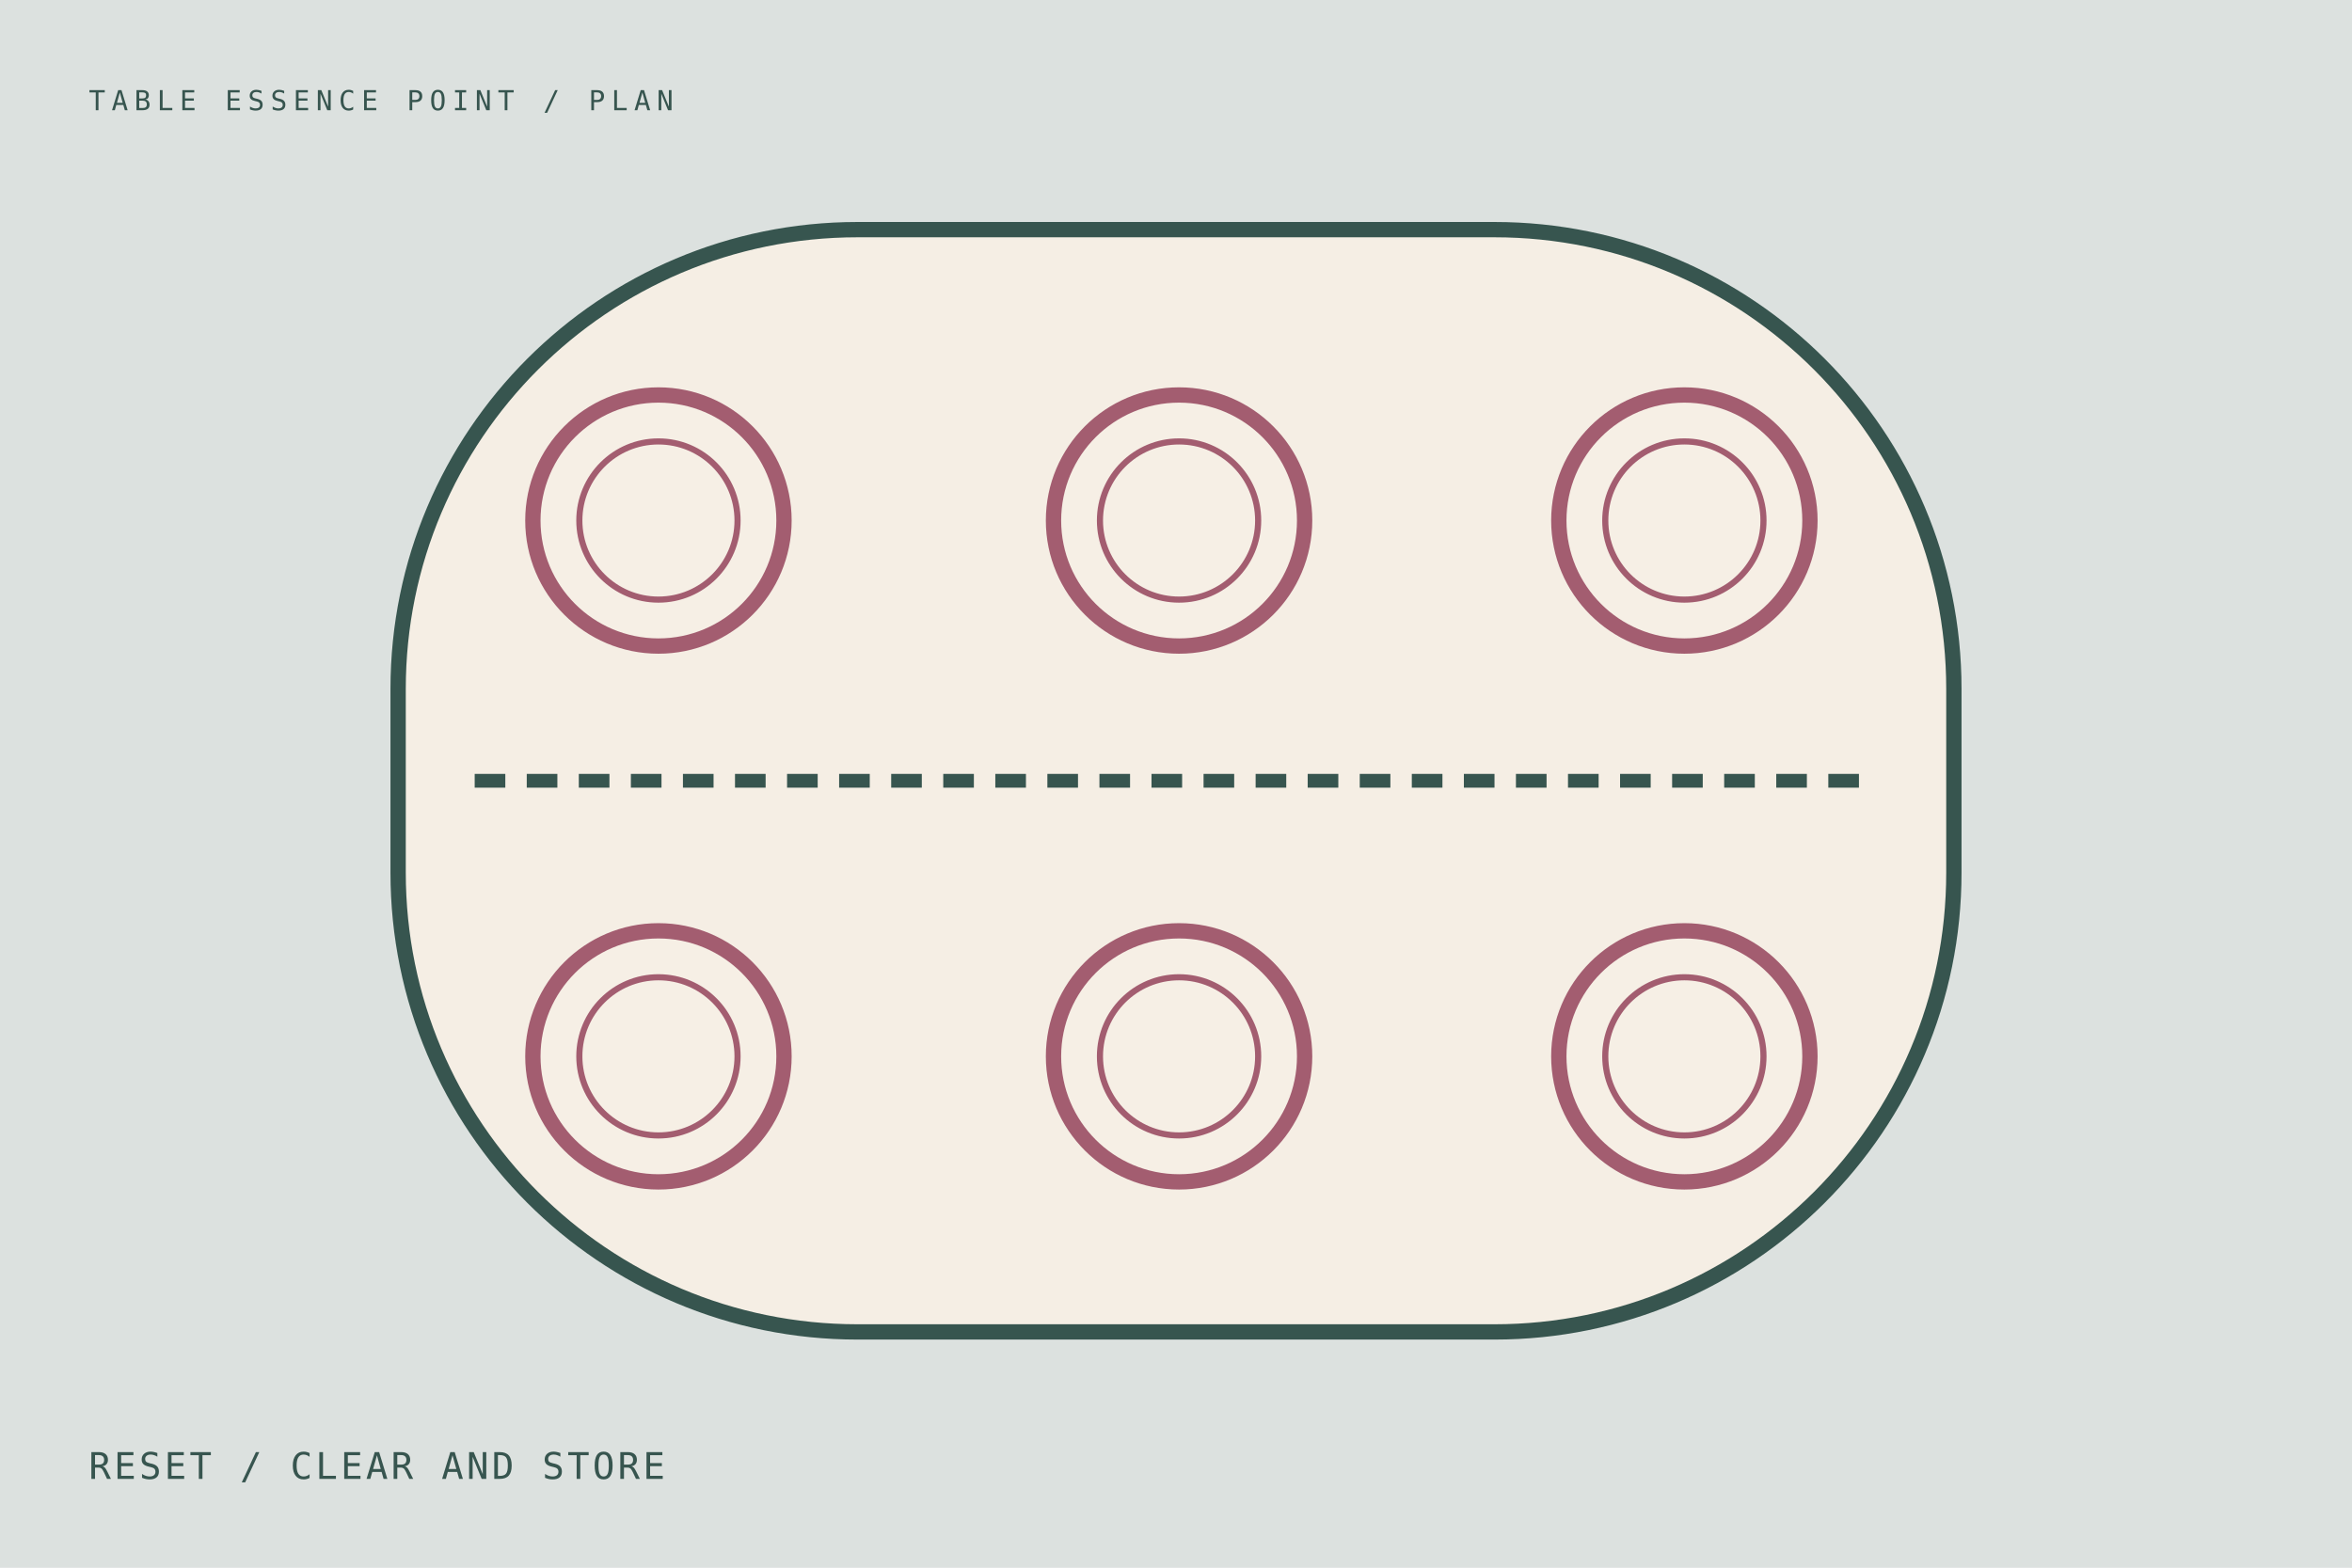
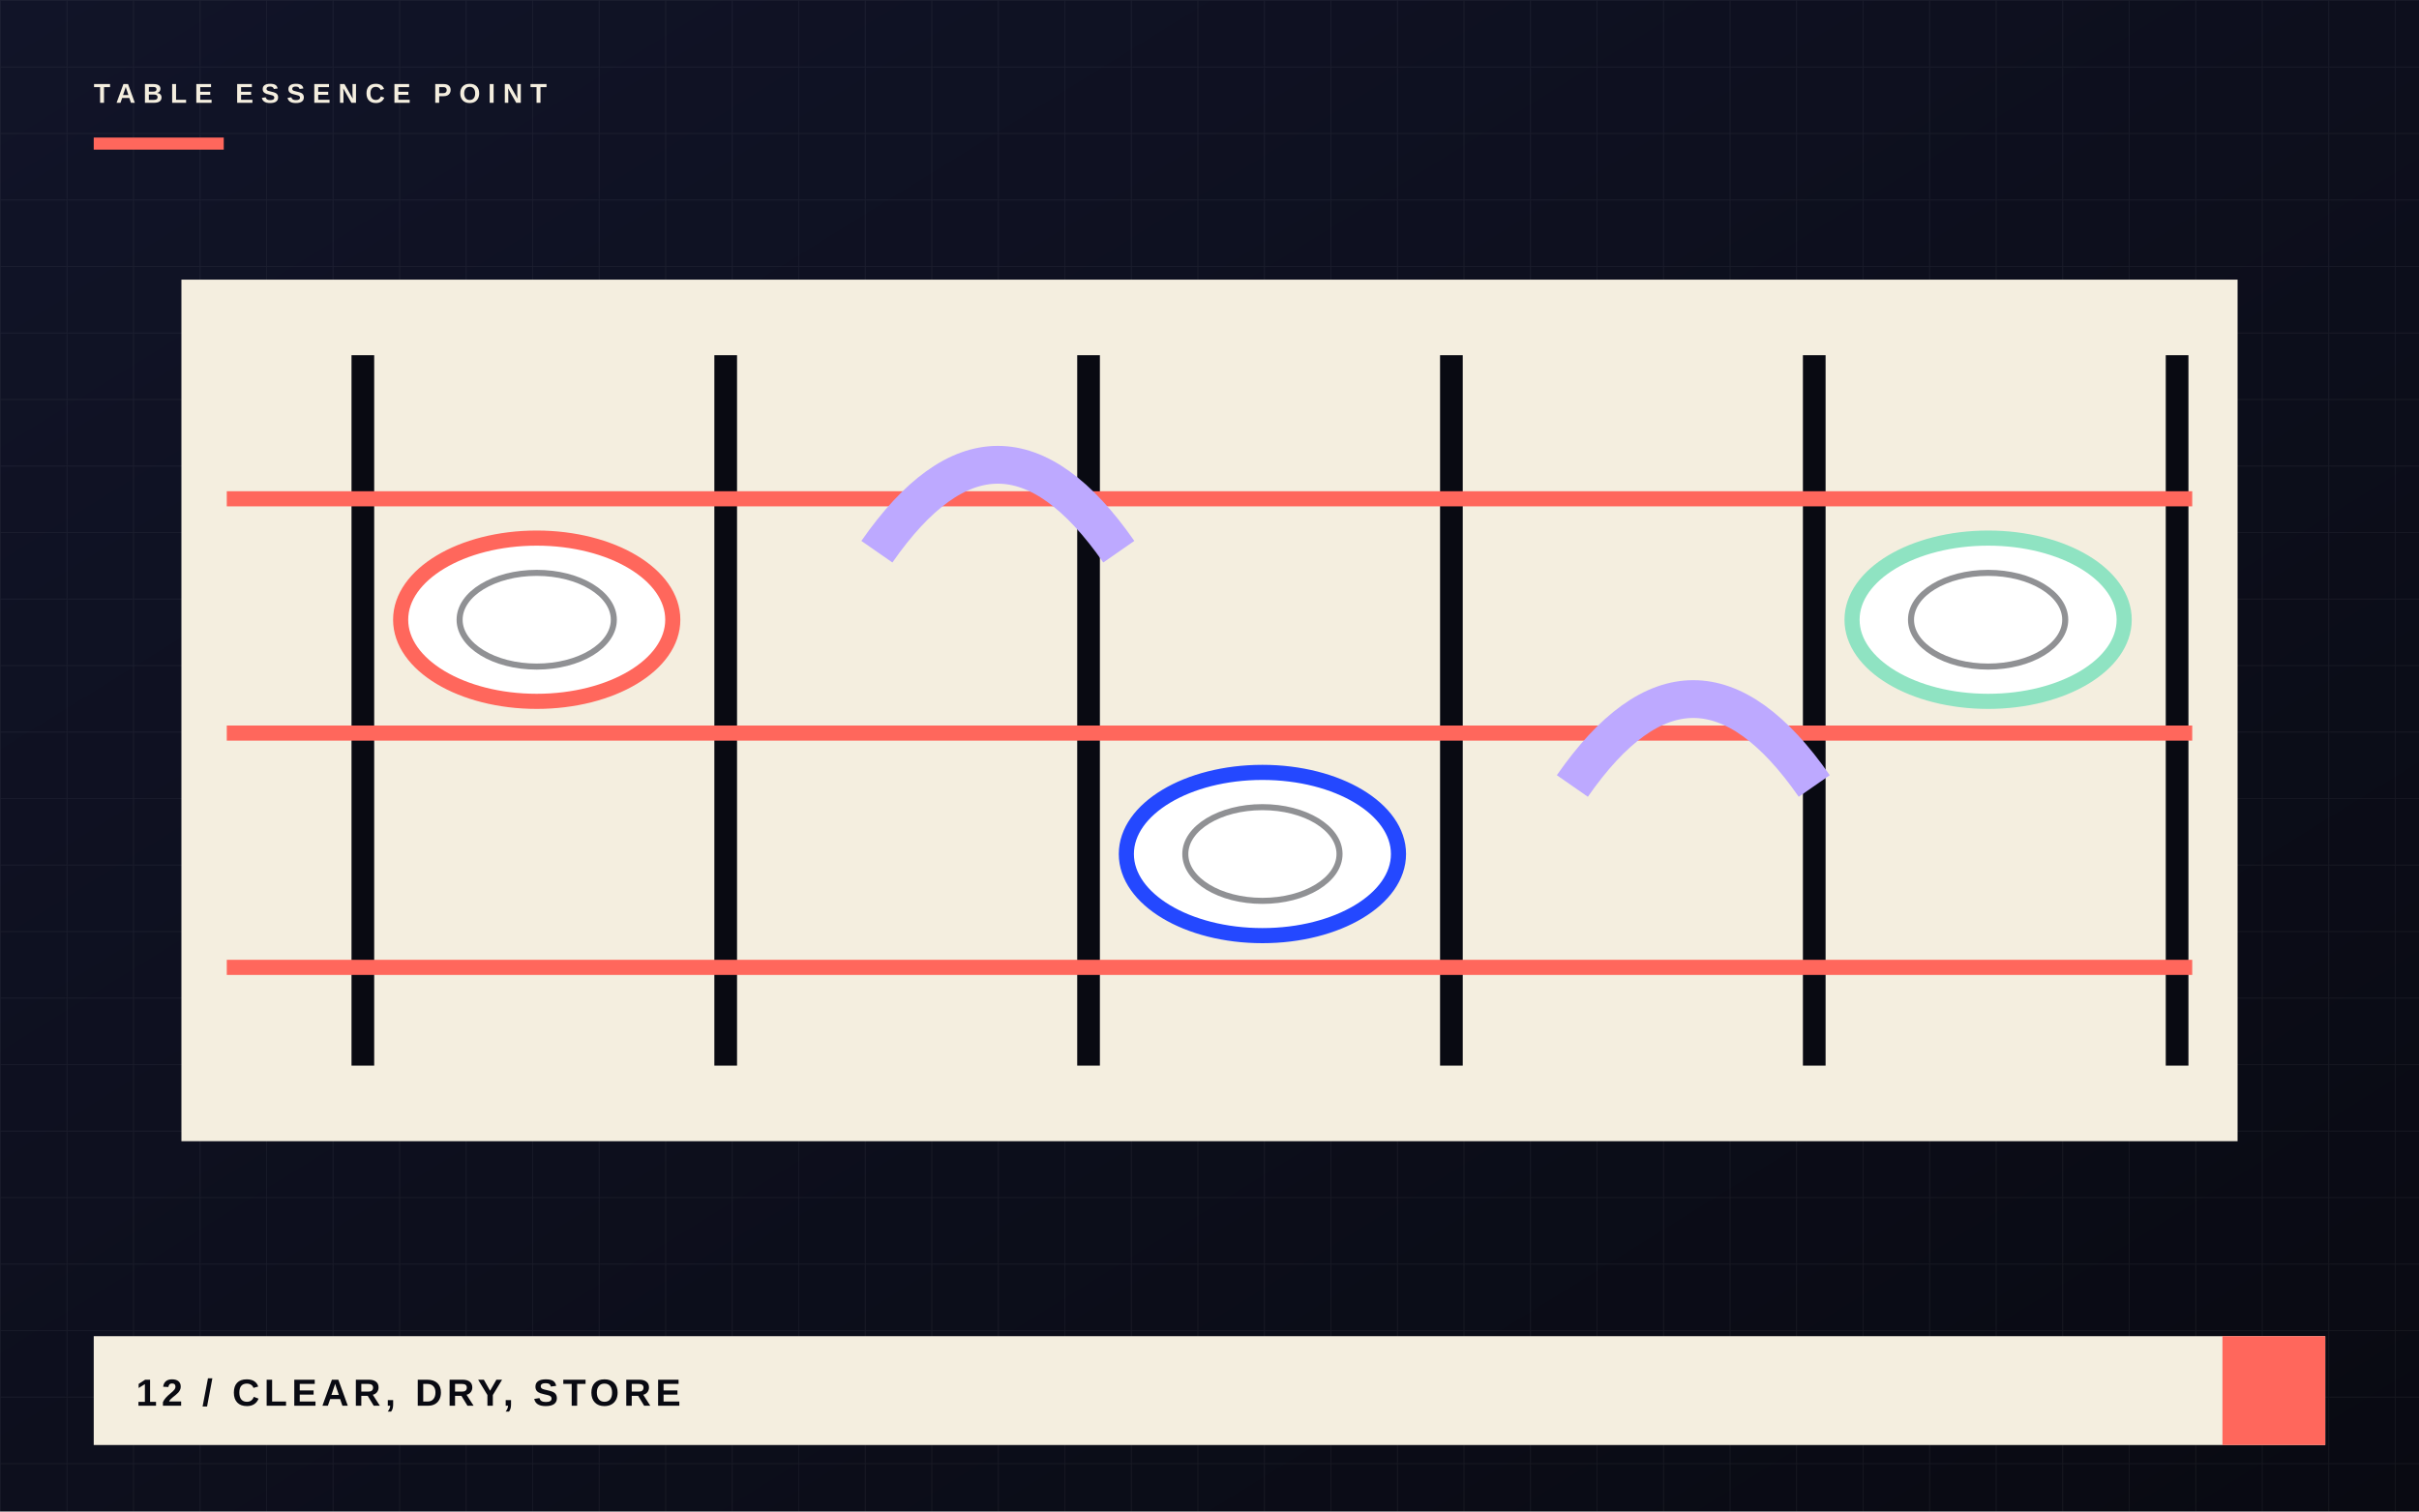
- <svg xmlns="http://www.w3.org/2000/svg" width="1536" height="1024" viewBox="0 0 1536 1024">
-   <rect width="1536" height="1024" fill="#DCE1DF" />
-   <text x="58" y="72" fill="#37554F" font-family="monospace" font-size="18" letter-spacing="4">TABLE ESSENCE POINT / PLAN</text>
-   <text x="58" y="966" fill="#37554F" font-family="monospace" font-size="24" letter-spacing="2">RESET / CLEAR AND STORE</text>
-   <rect x="260" y="150" width="1016" height="720" rx="300" fill="#F5EEE4" stroke="#37554F" stroke-width="10" />
-   <circle cx="430" cy="340" r="82" fill="#F6EFE5" stroke="#A35D70" stroke-width="10" />
-   <circle cx="430" cy="340" r="51.66" fill="none" stroke="#A35D70" stroke-width="4" />
-   <circle cx="770" cy="340" r="82" fill="#F6EFE5" stroke="#A35D70" stroke-width="10" />
-   <circle cx="770" cy="340" r="51.66" fill="none" stroke="#A35D70" stroke-width="4" />
-   <circle cx="1100" cy="340" r="82" fill="#F6EFE5" stroke="#A35D70" stroke-width="10" />
-   <circle cx="1100" cy="340" r="51.66" fill="none" stroke="#A35D70" stroke-width="4" />
-   <circle cx="430" cy="690" r="82" fill="#F6EFE5" stroke="#A35D70" stroke-width="10" />
-   <circle cx="430" cy="690" r="51.66" fill="none" stroke="#A35D70" stroke-width="4" />
-   <circle cx="770" cy="690" r="82" fill="#F6EFE5" stroke="#A35D70" stroke-width="10" />
-   <circle cx="770" cy="690" r="51.66" fill="none" stroke="#A35D70" stroke-width="4" />
-   <circle cx="1100" cy="690" r="82" fill="#F6EFE5" stroke="#A35D70" stroke-width="10" />
-   <circle cx="1100" cy="690" r="51.66" fill="none" stroke="#A35D70" stroke-width="4" />
-   <path d="M310 510 H1220" stroke="#37554F" stroke-width="9" stroke-dasharray="20 14" />
+ <svg xmlns="http://www.w3.org/2000/svg" width="1600" height="1000" viewBox="0 0 1600 1000" role="img" aria-labelledby="t d">
+   <defs>
+     <linearGradient id="g" x1="0" y1="0" x2="1" y2="1">
+       <stop stop-color="#111428" />
+       <stop offset="1" stop-color="#090A12" />
+     </linearGradient>
+     <pattern id="grid" width="44" height="44" patternUnits="userSpaceOnUse">
+       <path d="M44 0H0V44" fill="none" stroke="#ffffff" stroke-opacity=".055" />
+     </pattern>
+     <filter id="shadow" x="-20%" y="-20%" width="150%" height="150%">
+       <feDropShadow dx="16" dy="18" stdDeviation="7" flood-color="#000" flood-opacity=".32" />
+     </filter>
+   </defs>
+   <rect width="1600" height="1000" fill="url(#g)" />
+   <rect width="1600" height="1000" fill="url(#grid)" />
+   <text x="62" y="68" fill="#F4EEDF" font-family="Arial,sans-serif" font-size="18" font-weight="700" letter-spacing="5">TABLE ESSENCE POINT</text>
+   <rect x="62" y="91" width="86" height="8" fill="#FF675C" />
+   <rect x="120" y="185" width="1360" height="570" fill="#F4EEDF" />
+   <path d="M240 235V705M480 235V705M720 235V705M960 235V705M1200 235V705M1440 235V705" stroke="#090A12" stroke-width="15" />
+   <path d="M150 330H1450M150 485H1450M150 640H1450" stroke="#FF675C" stroke-width="10" />
+   <ellipse cx="355" cy="410" rx="90" ry="54" fill="#fff" stroke="#FF675C" stroke-width="10" />
+   <ellipse cx="355" cy="410" rx="51" ry="31" fill="none" stroke="#090A12" stroke-width="4" opacity=".45" />
+   <ellipse cx="835" cy="565" rx="90" ry="54" fill="#fff" stroke="#2448FF" stroke-width="10" />
+   <ellipse cx="835" cy="565" rx="51" ry="31" fill="none" stroke="#090A12" stroke-width="4" opacity=".45" />
+   <ellipse cx="1315" cy="410" rx="90" ry="54" fill="#fff" stroke="#8FE3C2" stroke-width="10" />
+   <ellipse cx="1315" cy="410" rx="51" ry="31" fill="none" stroke="#090A12" stroke-width="4" opacity=".45" />
+   <path d="M580 365Q660 250 740 365M1040 520Q1120 405 1200 520" fill="none" stroke="#BDA9FF" stroke-width="25" />
+   <rect x="62" y="884" width="1476" height="72" fill="#F4EEDF" />
+   <text x="90" y="930" fill="#090A12" font-family="Arial,sans-serif" font-size="25" font-weight="800" letter-spacing="3">12 / CLEAR, DRY, STORE</text>
+   <rect x="1470" y="884" width="68" height="72" fill="#FF675C" />
</svg>
